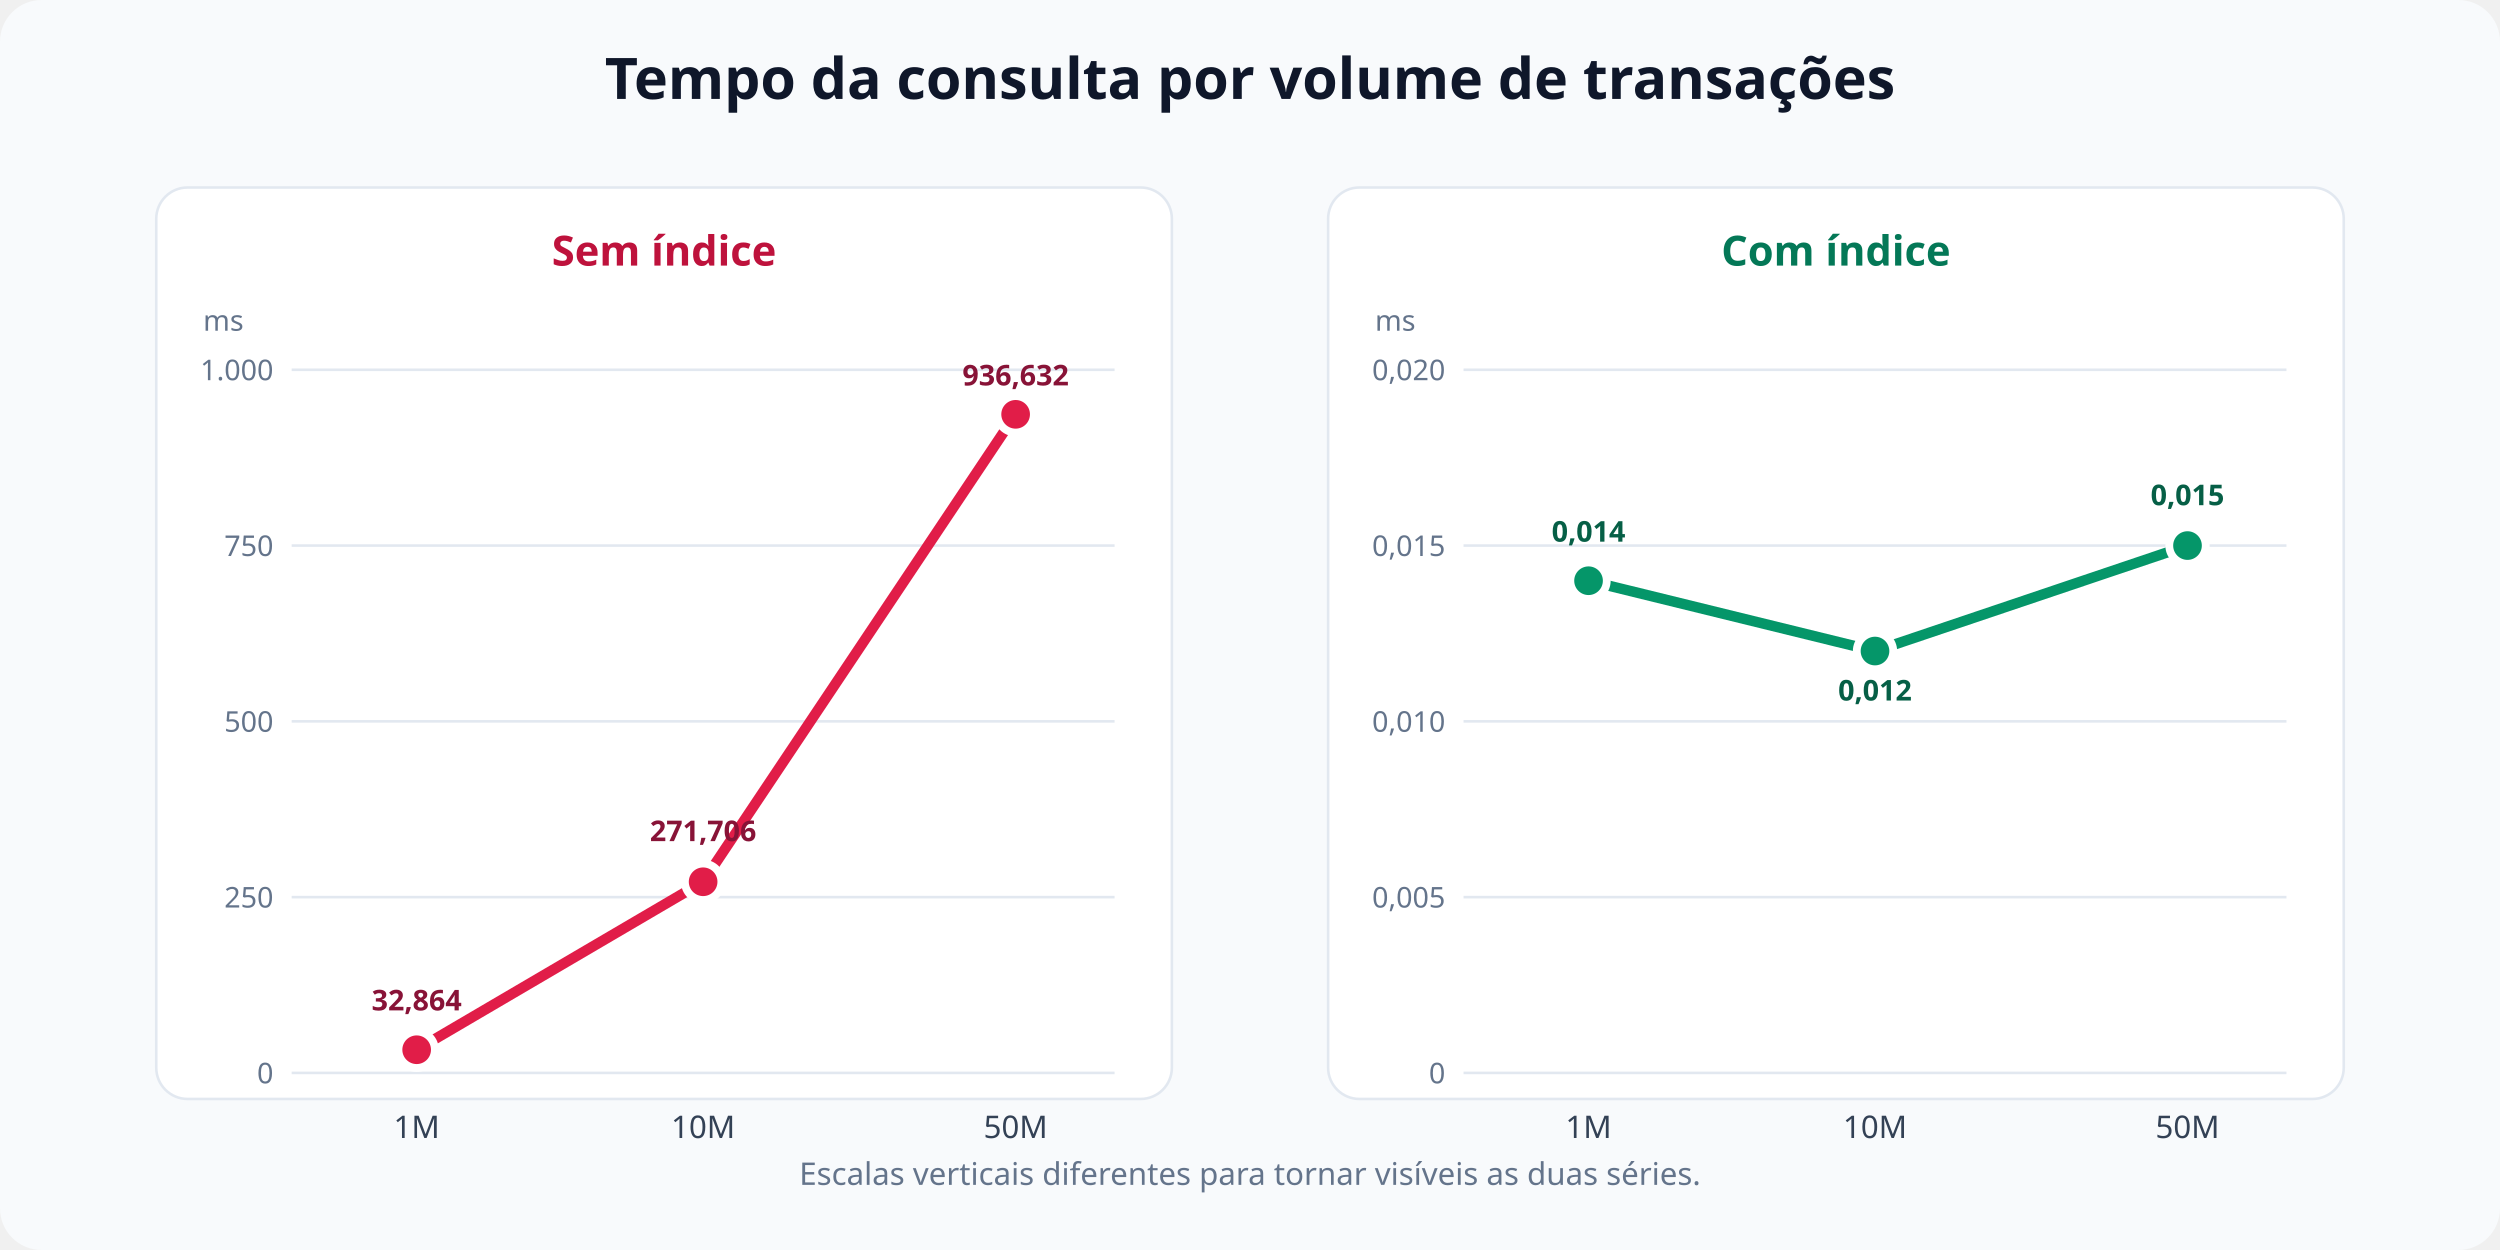
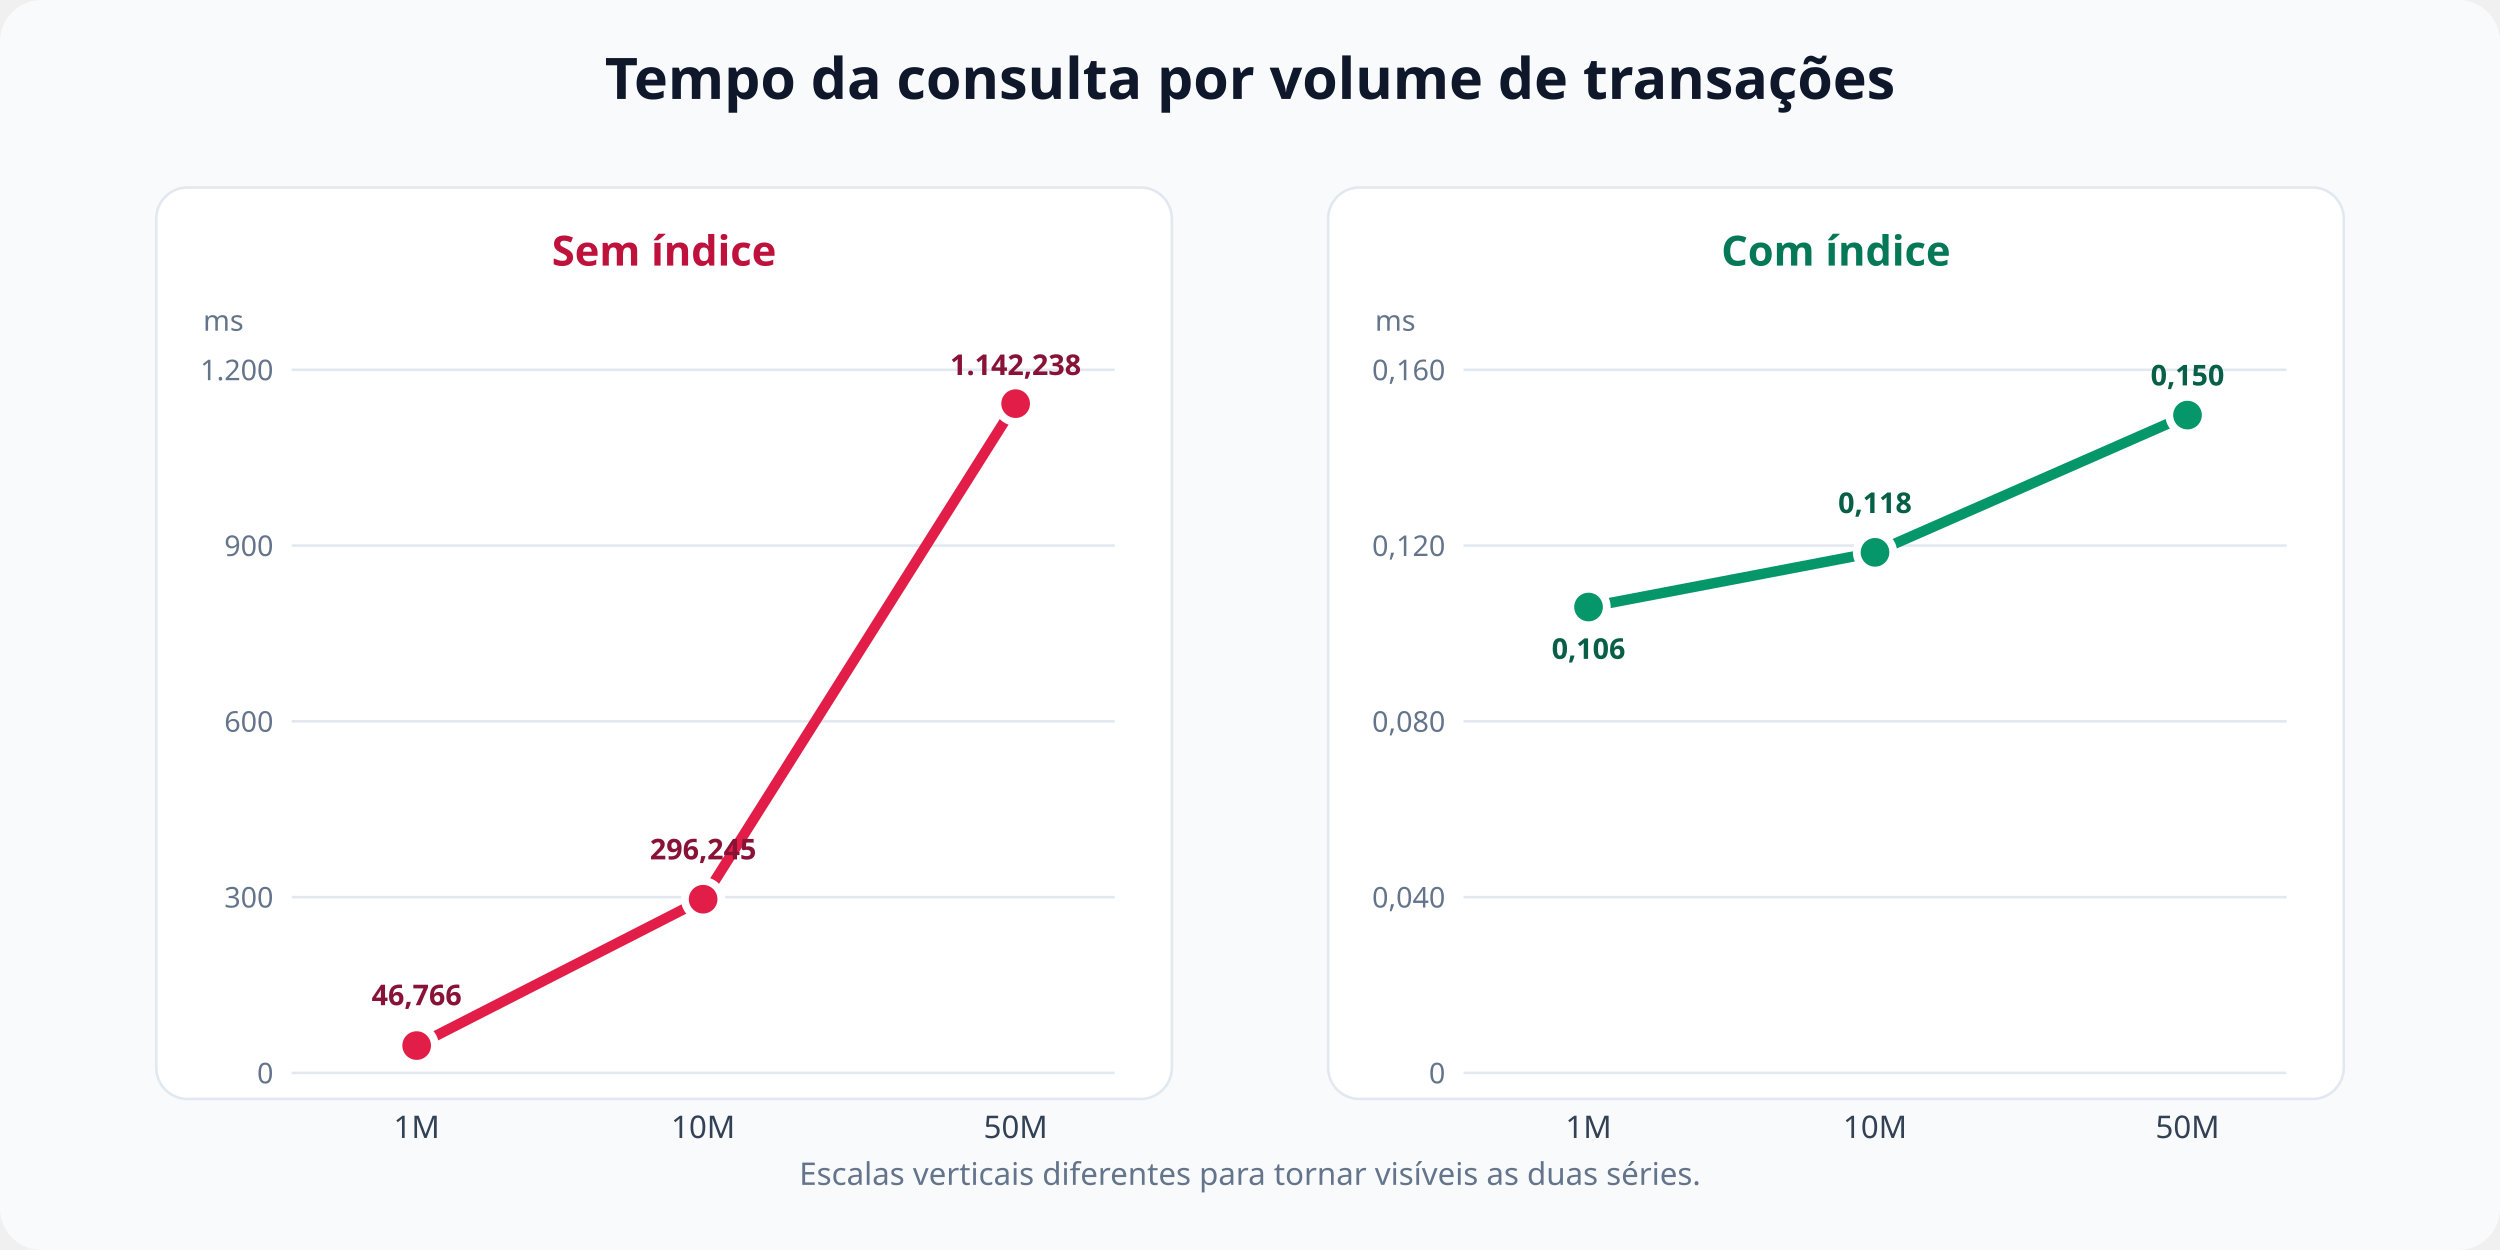
<svg xmlns="http://www.w3.org/2000/svg" width="960" height="480" viewBox="0 0 960 480" role="img" aria-labelledby="title desc">
  <rect width="960" height="480" rx="16" fill="#f8fafc" />
  <text x="480" y="38" text-anchor="middle" font-family="sans-serif" font-size="22" font-weight="700" fill="#0f172a">Tempo da consulta por volume de transações</text>
  <g transform="translate(60 72)">
    <rect width="390" height="350" rx="12" fill="#ffffff" stroke="#e2e8f0" />
    <text x="195" y="30" text-anchor="middle" font-family="sans-serif" font-size="16" font-weight="700" fill="#be123c">Sem índice</text>
    <text x="18" y="55" font-family="sans-serif" font-size="11" fill="#64748b">ms</text>
    <g stroke="#e2e8f0" stroke-width="1">
      <line x1="52" y1="70" x2="368" y2="70" />
      <line x1="52" y1="137.5" x2="368" y2="137.5" />
      <line x1="52" y1="205" x2="368" y2="205" />
      <line x1="52" y1="272.5" x2="368" y2="272.5" />
      <line x1="52" y1="340" x2="368" y2="340" />
    </g>
    <g font-family="sans-serif" font-size="11" fill="#64748b" text-anchor="end">
-       <text x="45" y="74">1.000</text>
-       <text x="45" y="141.5">750</text>
-       <text x="45" y="209">500</text>
-       <text x="45" y="276.5">250</text>
+       <text x="45" y="74">1.200</text>
+       <text x="45" y="141.5">900</text>
+       <text x="45" y="209">600</text>
+       <text x="45" y="276.5">300</text>
      <text x="45" y="344">0</text>
    </g>
-     <polyline points="100,331.1 210,266.6 330,87.1" fill="none" stroke="#e11d48" stroke-width="4" stroke-linecap="round" stroke-linejoin="round" />
+     <polyline points="100,329.5 210,273.3 330,83" fill="none" stroke="#e11d48" stroke-width="4" stroke-linecap="round" stroke-linejoin="round" />
    <g fill="#e11d48" stroke="#ffffff" stroke-width="3">
-       <circle cx="100" cy="331.1" r="7" />
-       <circle cx="210" cy="266.6" r="7" />
-       <circle cx="330" cy="87.1" r="7" />
+       <circle cx="100" cy="329.5" r="7" />
+       <circle cx="210" cy="273.3" r="7" />
+       <circle cx="330" cy="83" r="7" />
    </g>
    <g font-family="sans-serif" font-size="11" font-weight="700" fill="#881337" text-anchor="middle">
-       <text x="100" y="316">32,864</text>
-       <text x="210" y="251">271,706</text>
-       <text x="330" y="76">936,632</text>
+       <text x="100" y="314">46,766</text>
+       <text x="210" y="258">296,245</text>
+       <text x="330" y="72">1.142,238</text>
    </g>
    <g font-family="sans-serif" font-size="12" fill="#334155" text-anchor="middle">
      <text x="100" y="365">1M</text>
      <text x="210" y="365">10M</text>
      <text x="330" y="365">50M</text>
    </g>
  </g>
  <g transform="translate(510 72)">
    <rect width="390" height="350" rx="12" fill="#ffffff" stroke="#e2e8f0" />
    <text x="195" y="30" text-anchor="middle" font-family="sans-serif" font-size="16" font-weight="700" fill="#047857">Com índice</text>
    <text x="18" y="55" font-family="sans-serif" font-size="11" fill="#64748b">ms</text>
    <g stroke="#e2e8f0" stroke-width="1">
      <line x1="52" y1="70" x2="368" y2="70" />
      <line x1="52" y1="137.5" x2="368" y2="137.5" />
      <line x1="52" y1="205" x2="368" y2="205" />
      <line x1="52" y1="272.5" x2="368" y2="272.5" />
      <line x1="52" y1="340" x2="368" y2="340" />
    </g>
    <g font-family="sans-serif" font-size="11" fill="#64748b" text-anchor="end">
-       <text x="45" y="74">0,020</text>
-       <text x="45" y="141.5">0,015</text>
-       <text x="45" y="209">0,010</text>
-       <text x="45" y="276.5">0,005</text>
+       <text x="45" y="74">0,160</text>
+       <text x="45" y="141.5">0,120</text>
+       <text x="45" y="209">0,080</text>
+       <text x="45" y="276.5">0,040</text>
      <text x="45" y="344">0</text>
    </g>
-     <polyline points="100,151 210,178 330,137.5" fill="none" stroke="#059669" stroke-width="4" stroke-linecap="round" stroke-linejoin="round" />
+     <polyline points="100,161.1 210,140.1 330,87.4" fill="none" stroke="#059669" stroke-width="4" stroke-linecap="round" stroke-linejoin="round" />
    <g fill="#059669" stroke="#ffffff" stroke-width="3">
-       <circle cx="100" cy="151" r="7" />
-       <circle cx="210" cy="178" r="7" />
-       <circle cx="330" cy="137.5" r="7" />
+       <circle cx="100" cy="161.1" r="7" />
+       <circle cx="210" cy="140.1" r="7" />
+       <circle cx="330" cy="87.4" r="7" />
    </g>
    <g font-family="sans-serif" font-size="11" font-weight="700" fill="#065f46" text-anchor="middle">
-       <text x="100" y="136">0,014</text>
-       <text x="210" y="197">0,012</text>
-       <text x="330" y="122">0,015</text>
+       <text x="100" y="181">0,106</text>
+       <text x="210" y="125">0,118</text>
+       <text x="330" y="76">0,150</text>
    </g>
    <g font-family="sans-serif" font-size="12" fill="#334155" text-anchor="middle">
      <text x="100" y="365">1M</text>
      <text x="210" y="365">10M</text>
      <text x="330" y="365">50M</text>
    </g>
  </g>
  <text x="480" y="455" text-anchor="middle" font-family="sans-serif" font-size="12" fill="#64748b">Escalas verticais diferentes para tornar visíveis as duas séries.</text>
</svg>
